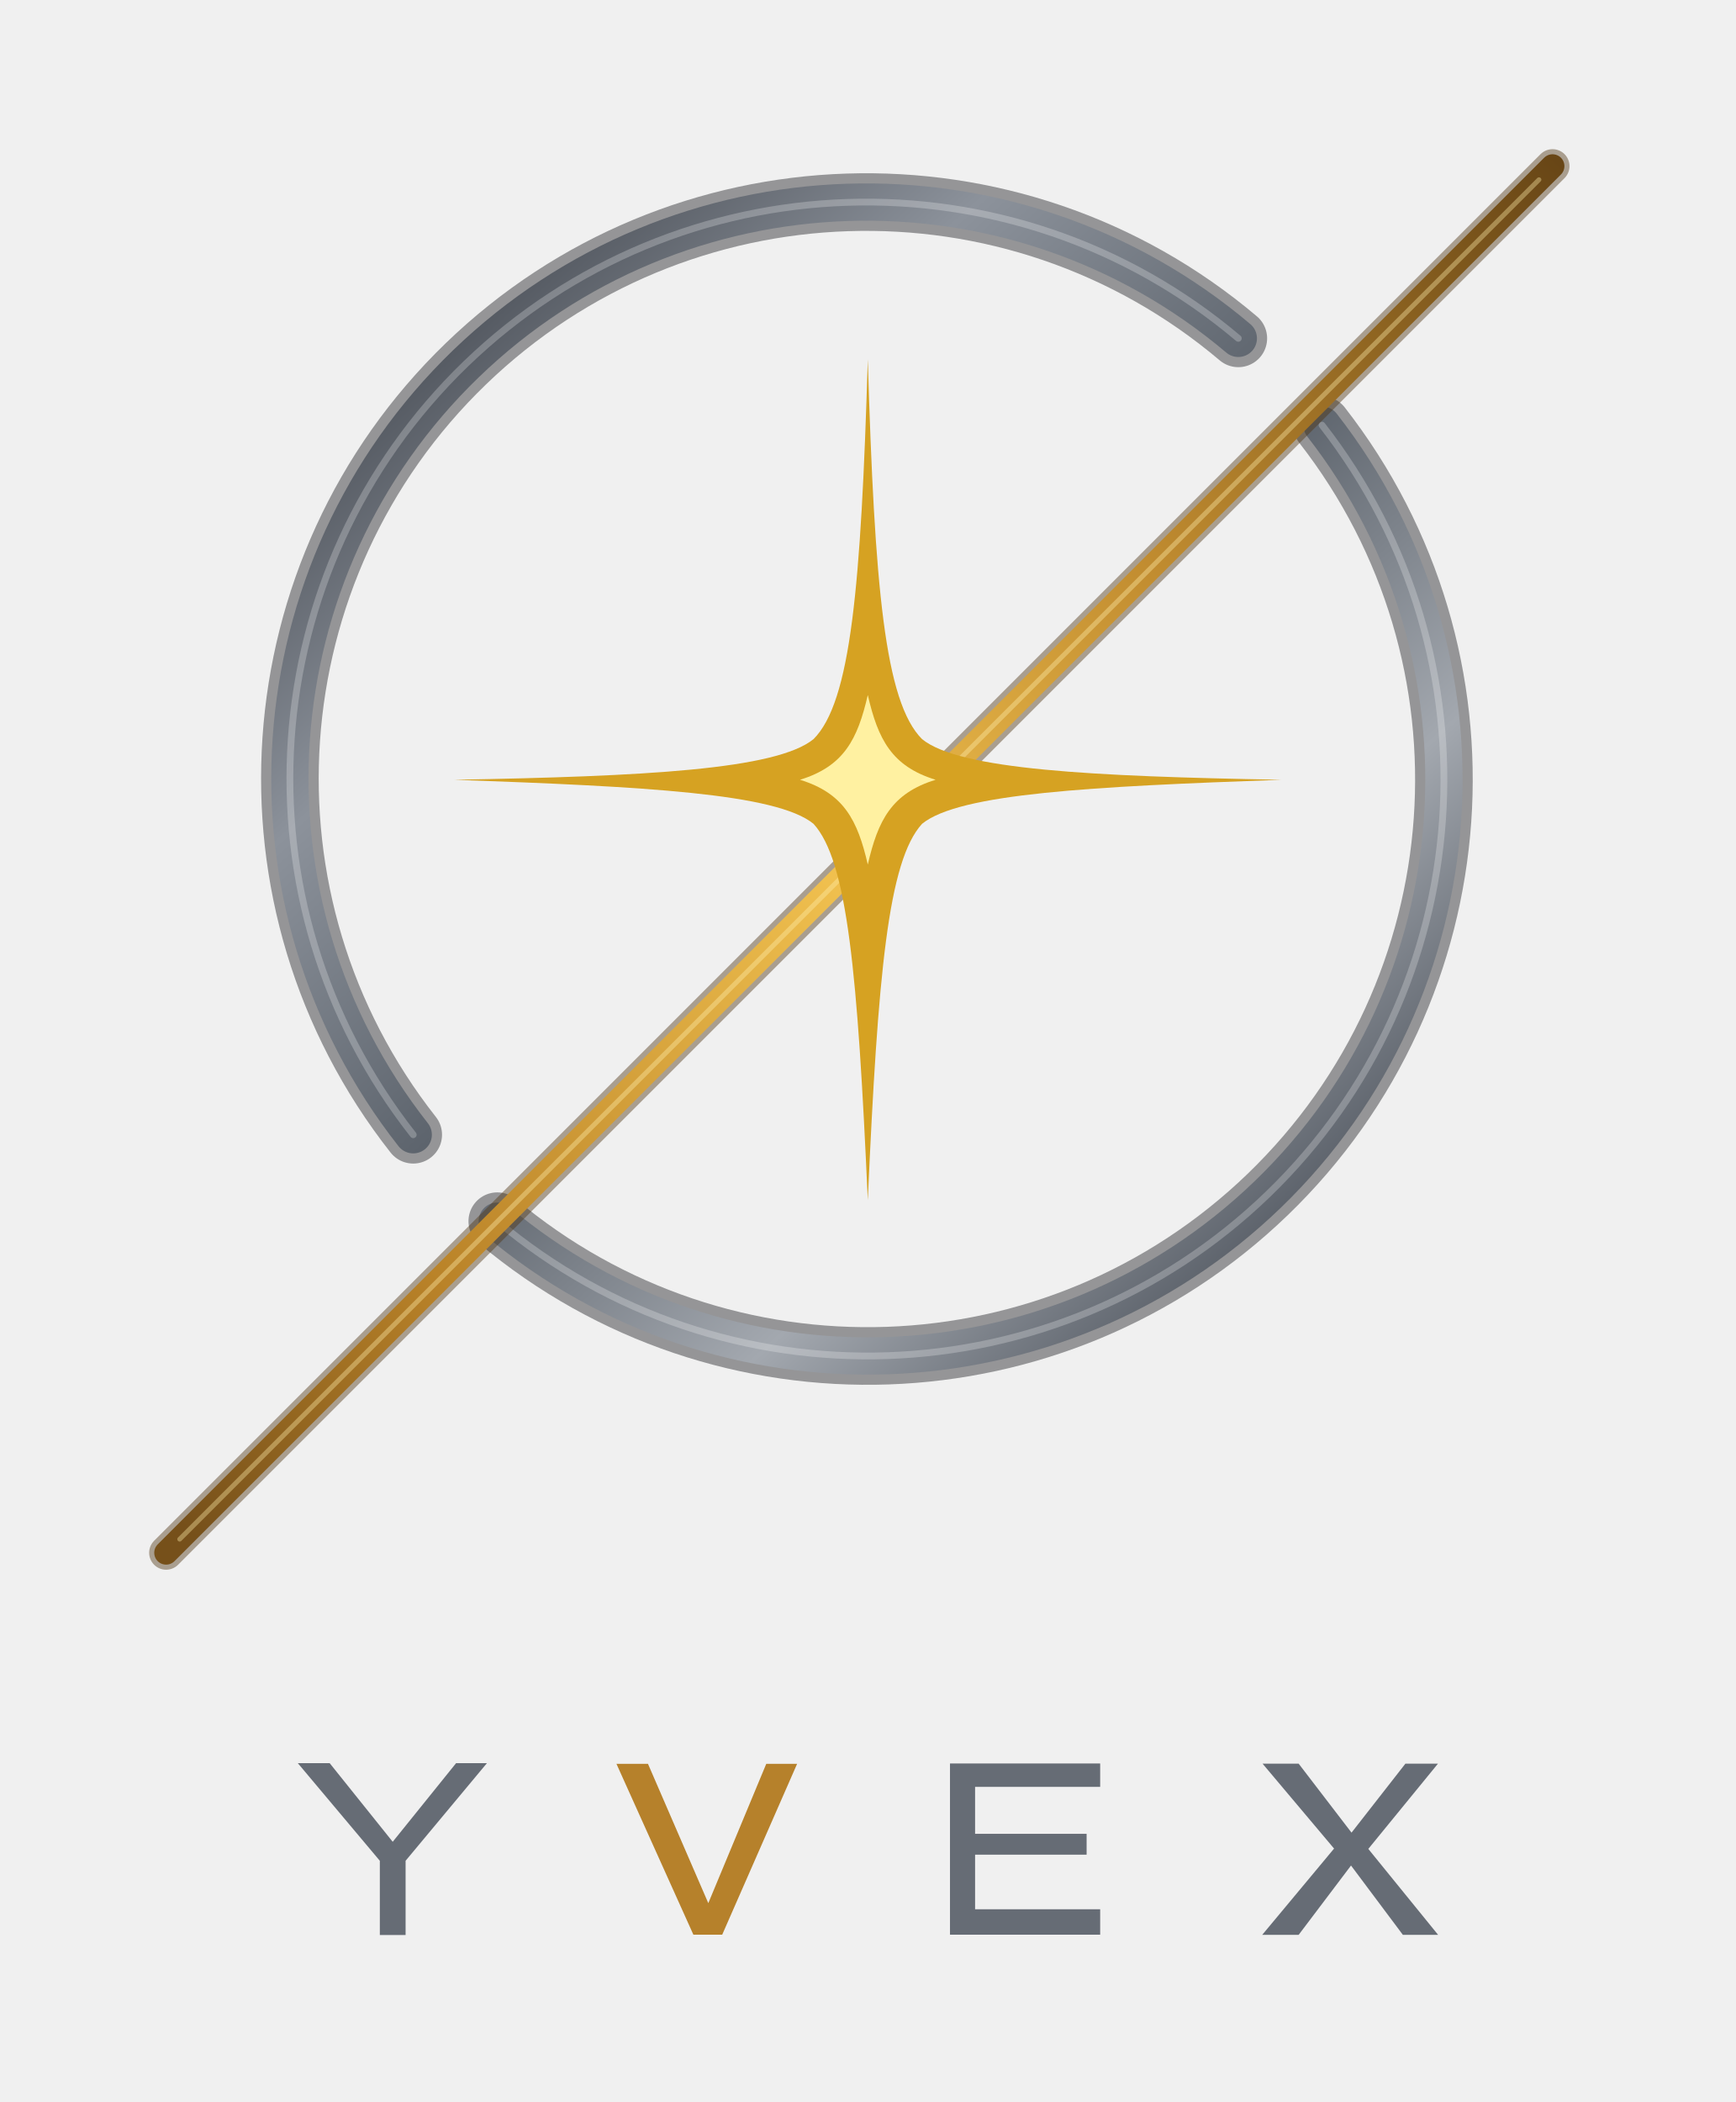
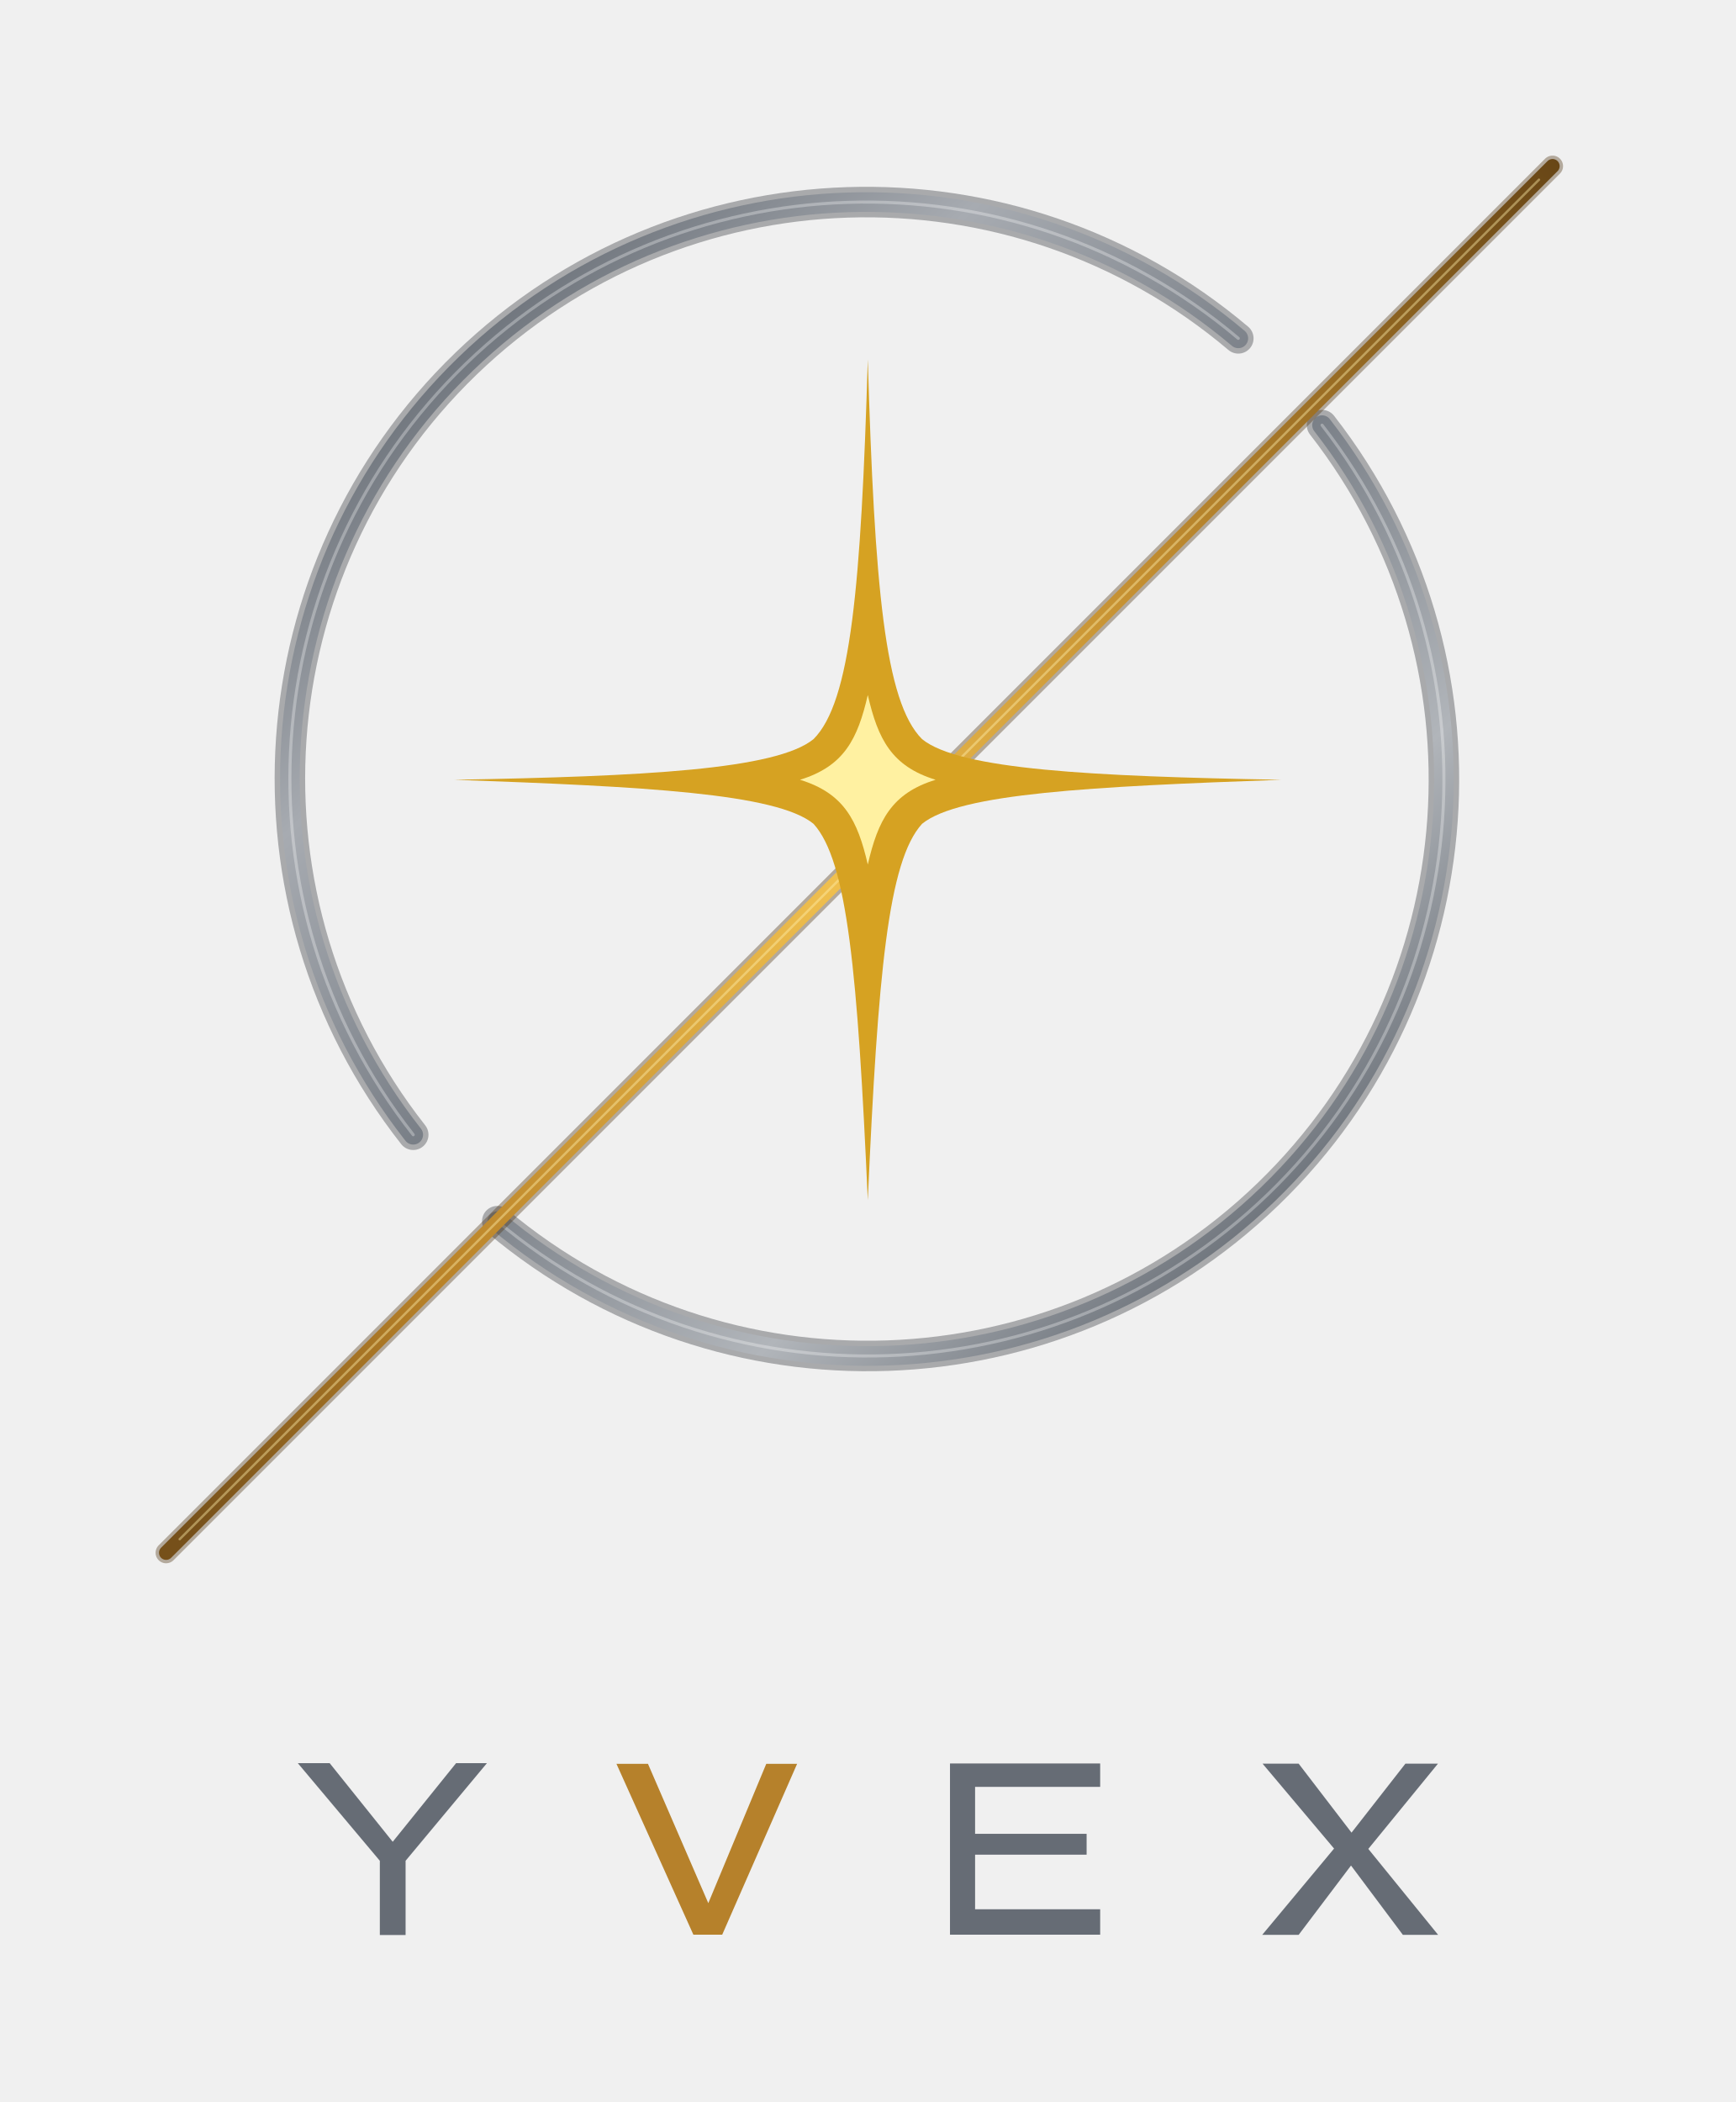
<svg xmlns="http://www.w3.org/2000/svg" width="512" height="620" viewBox="0 0 512 620" role="img" aria-labelledby="title desc" shape-rendering="geometricPrecision">
  <defs>
    <linearGradient id="ringMetal" gradientUnits="userSpaceOnUse" x1="132" y1="92" x2="382" y2="366">
-       <stop offset="0" stop-color="#4f545c" />
-       <stop offset="0.22" stop-color="#8c929b" />
-       <stop offset="0.50" stop-color="#596069" />
-       <stop offset="0.78" stop-color="#a3a8af" />
-       <stop offset="1" stop-color="#555b64" />
+       <stop offset="0" stop-color="#686e76" />
+       <stop offset="0.22" stop-color="#a7abb1" />
+       <stop offset="0.50" stop-color="#747a82" />
+       <stop offset="0.78" stop-color="#b1b5ba" />
+       <stop offset="1" stop-color="#666c74" />
    </linearGradient>
    <linearGradient id="gold" gradientUnits="userSpaceOnUse" x1="56" y1="452" x2="456" y2="44">
      <stop offset="0" stop-color="#76501a" />
      <stop offset="0.18" stop-color="#b98228" />
      <stop offset="0.48" stop-color="#f1c14f" />
      <stop offset="0.70" stop-color="#c28d30" />
      <stop offset="1" stop-color="#684616" />
    </linearGradient>
    <style>
-       .ring-shadow { stroke: #17191d; opacity: 0.42; }
-       .ring-highlight { stroke: #ffffff; opacity: 0.24; }
-       .slash-highlight { stroke: #fff0ad; opacity: 0.38; }
+       .ring-shadow { stroke: #202329; opacity: 0.34; }
+       .ring-highlight { stroke: #ffffff; opacity: 0.30; }
+       .slash-highlight { stroke: #fff0ad; opacity: 0.42; }
      .star { fill: #d6a222; }
      .star-core { fill: #fff1a1; }
      .word { fill: #666c75; }
      .word-accent { fill: #b6812b; }

      @media (prefers-color-scheme: dark) {
-         .ring-shadow { stroke: #050607; opacity: 0.68; }
-         .ring-highlight { opacity: 0.34; }
+         .ring-shadow { stroke: #050607; opacity: 0.52; }
+         .ring-highlight { opacity: 0.38; }
        .star { fill: #efbd35; }
        .star-core { fill: #fff8c9; }
        .word { fill: #c7cbd1; }
        .word-accent { fill: #d6a54b; }
      }
    </style>
  </defs>
  <g fill="none" stroke-linecap="round">
-     <path d="M 390.0 125.4 A 170 170 0 0 1 146.7 360.2              M 121.9 334.7 A 170 170 0 0 1 365.3 99.8" class="ring-shadow" stroke-width="17" />
-     <path d="M 390.0 125.4 A 170 170 0 0 1 146.7 360.2              M 121.9 334.7 A 170 170 0 0 1 365.3 99.8" stroke="url(#ringMetal)" stroke-width="11" />
-     <path d="M 390.0 125.4 A 170 170 0 0 1 146.7 360.2              M 121.9 334.7 A 170 170 0 0 1 365.3 99.8" class="ring-highlight" stroke-width="2" />
+     <path d="M 390.0 125.4 A 170 170 0 0 1 146.7 360.2              M 121.9 334.7 A 170 170 0 0 1 365.3 99.8" class="ring-shadow" stroke-width="9" />
+     <path d="M 390.0 125.4 A 170 170 0 0 1 146.7 360.2              M 121.9 334.7 A 170 170 0 0 1 365.3 99.8" stroke="url(#ringMetal)" stroke-width="5.8" />
+     <path d="M 390.0 125.4 A 170 170 0 0 1 146.7 360.2              M 121.9 334.7 A 170 170 0 0 1 365.3 99.8" class="ring-highlight" stroke-width="0.9" />
  </g>
-   <path d="M 49 458 L 458 49" fill="none" stroke="#4e3412" stroke-width="10" stroke-linecap="round" opacity="0.44" />
-   <path d="M 49 458 L 458 49" fill="none" stroke="url(#gold)" stroke-width="7" stroke-linecap="round" />
-   <path d="M 53 454 L 454 53" fill="none" class="slash-highlight" stroke-width="1.4" stroke-linecap="round" />
+   <path d="M 49 458 L 458 49" fill="none" stroke="#4e3412" stroke-width="6.2" stroke-linecap="round" opacity="0.38" />
+   <path d="M 49 458 L 458 49" fill="none" stroke="url(#gold)" stroke-width="4.2" stroke-linecap="round" />
+   <path d="M 53 454 L 454 53" fill="none" class="slash-highlight" stroke-width="0.7" stroke-linecap="round" />
  <path d="M 256 106            C 258 173 261 207 272 218            C 283 227 322 229 378 230            C 322 232 283 234 272 243            C 262 254 259 287 256 354            C 253 287 250 254 240 243            C 229 234 190 232 134 230            C 190 229 229 227 240 218            C 251 207 254 173 256 106 Z" class="star" />
  <path d="M 256 205            C 259 218 263 226 276 230            C 263 234 259 242 256 255            C 253 242 249 234 236 230            C 249 226 253 218 256 205 Z" class="star-core" />
  <g transform="translate(-195 -286.5)">
    <path d="M 282.85 806.55 L 292.25 806.55 L 310.85 829.75              L 329.55 806.55 L 338.65 806.55 L 314.65 835.35              L 314.65 857.25 L 307.05 857.25 L 307.05 835.35 Z" class="word" />
    <path d="M 376.85 806.75 L 386.15 806.75 L 403.95 847.85              L 421.05 806.75 L 430.15 806.75 L 408.05 857.15              L 399.55 857.15 Z" class="word-accent" />
    <path d="M 475.25 806.65 L 519.55 806.65 L 519.55 813.55              L 482.65 813.55 L 482.65 827.40 L 515.55 827.40              L 515.55 833.55 L 482.65 833.55 L 482.65 849.65              L 519.55 849.65 L 519.55 857.15 L 475.25 857.15 Z" class="word" />
    <path d="M 567.45 806.70 L 578.10 806.70 L 593.70 827.05              L 609.60 806.70 L 619.20 806.70 L 598.65 831.85              L 619.25 857.20 L 608.85 857.20 L 593.55 836.75              L 578.10 857.20 L 567.35 857.20 L 588.55 831.75 Z" class="word" />
  </g>
</svg>
